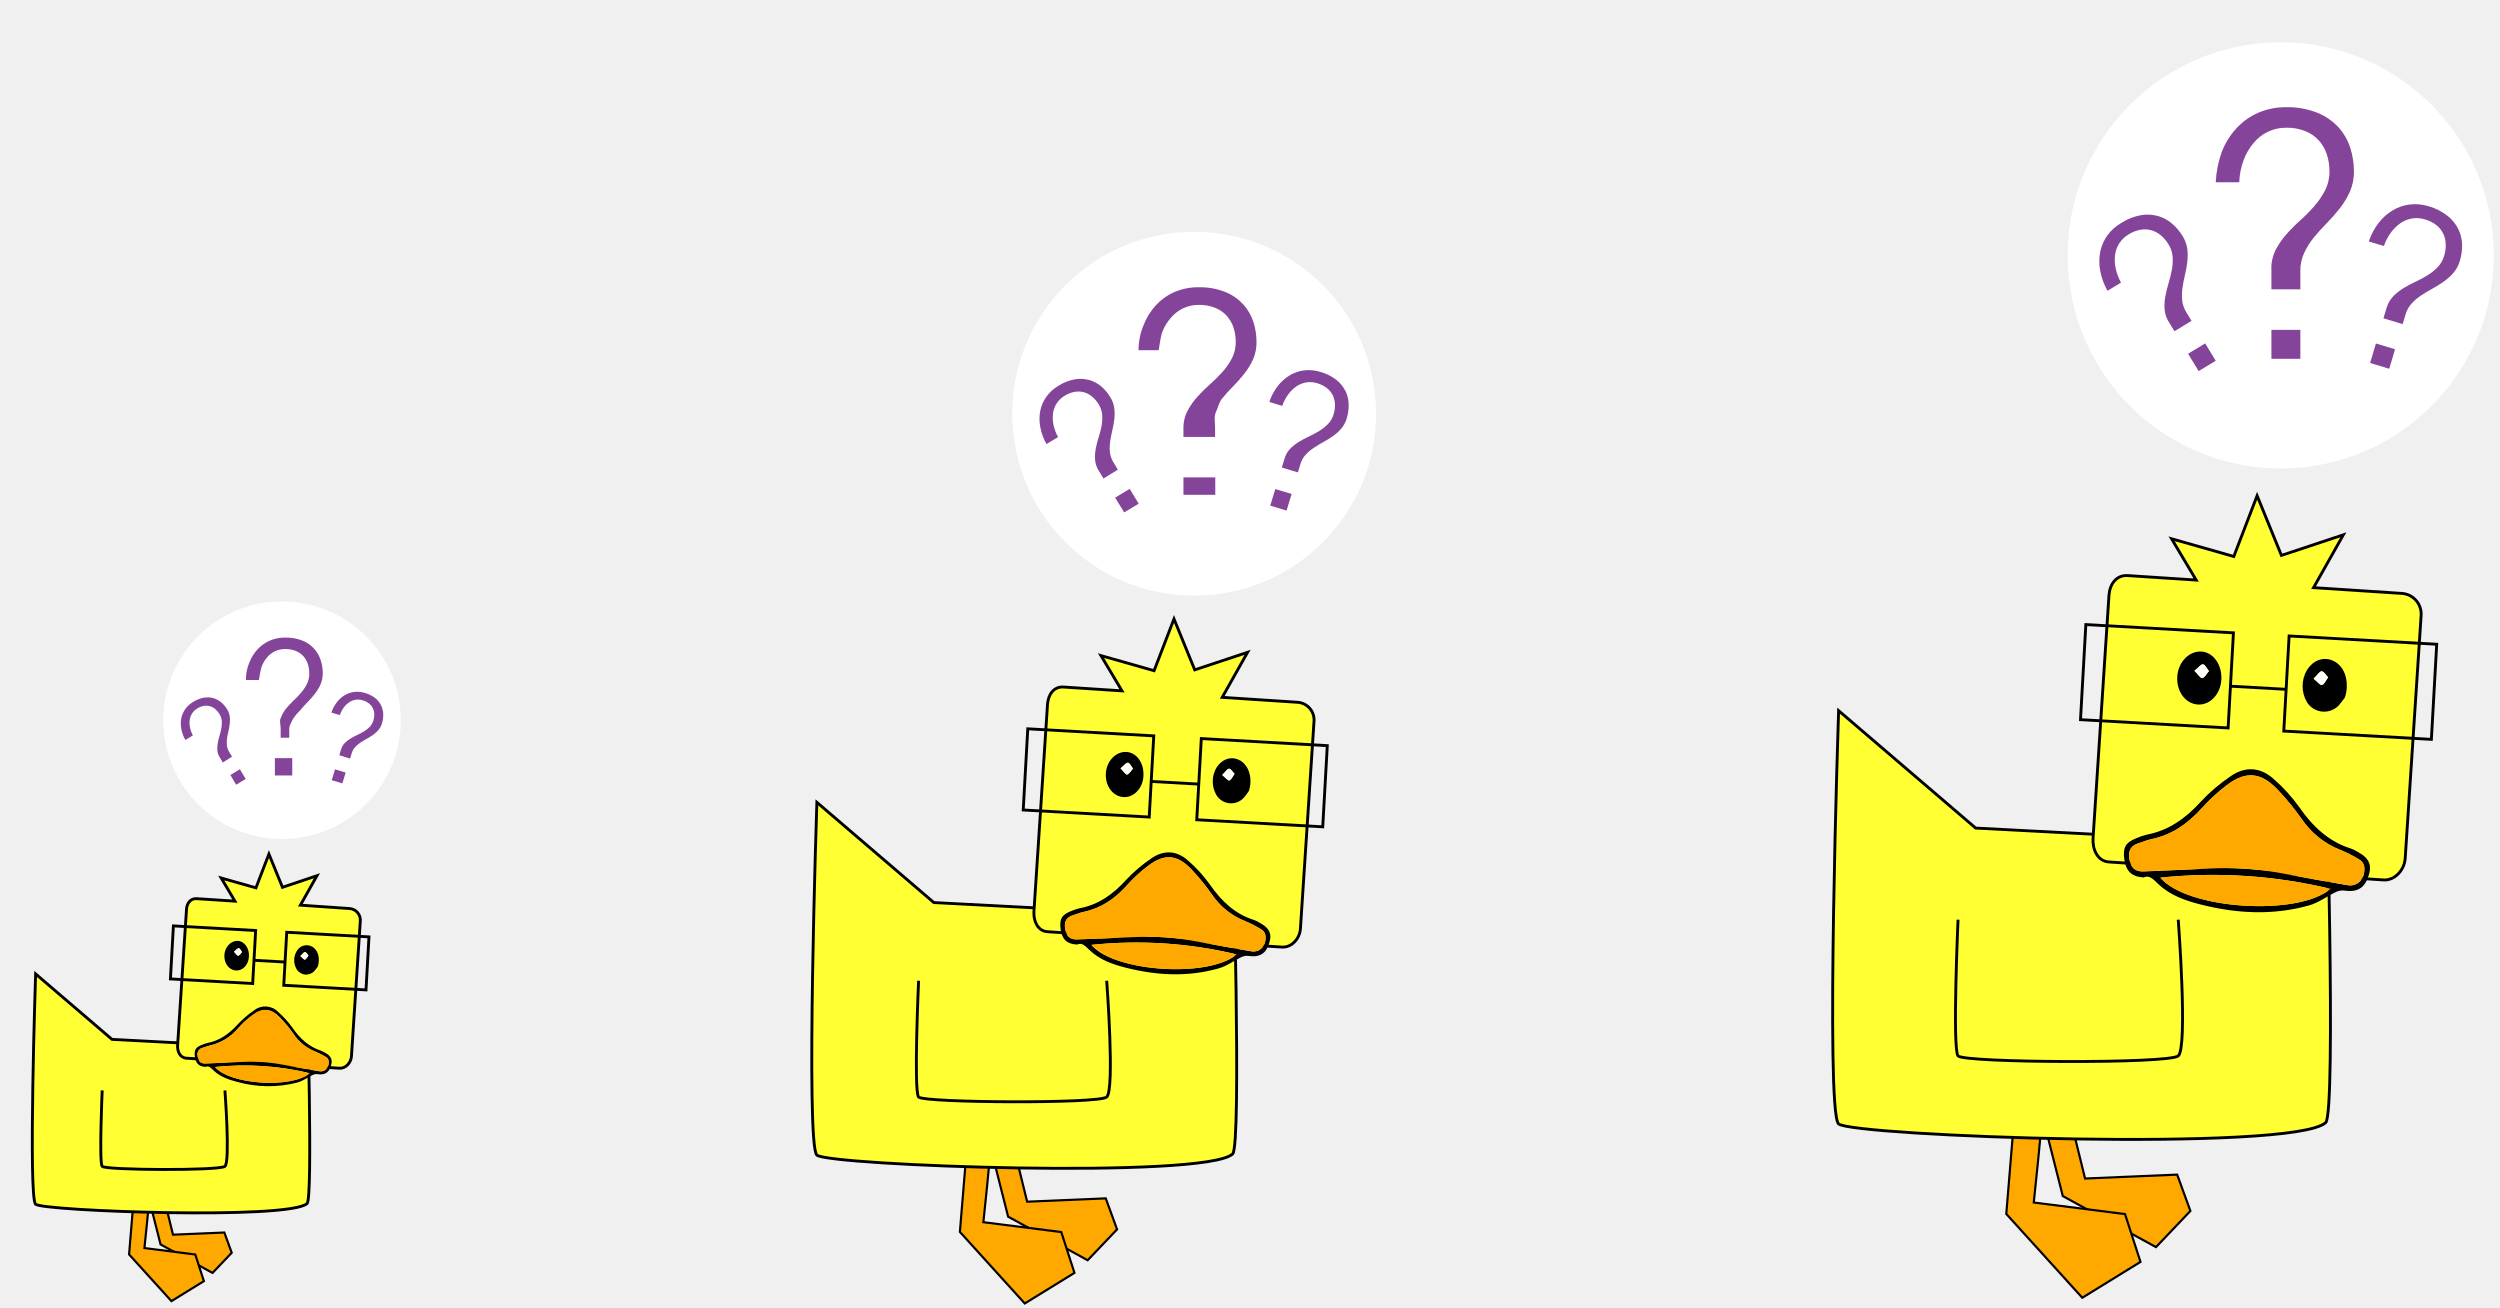
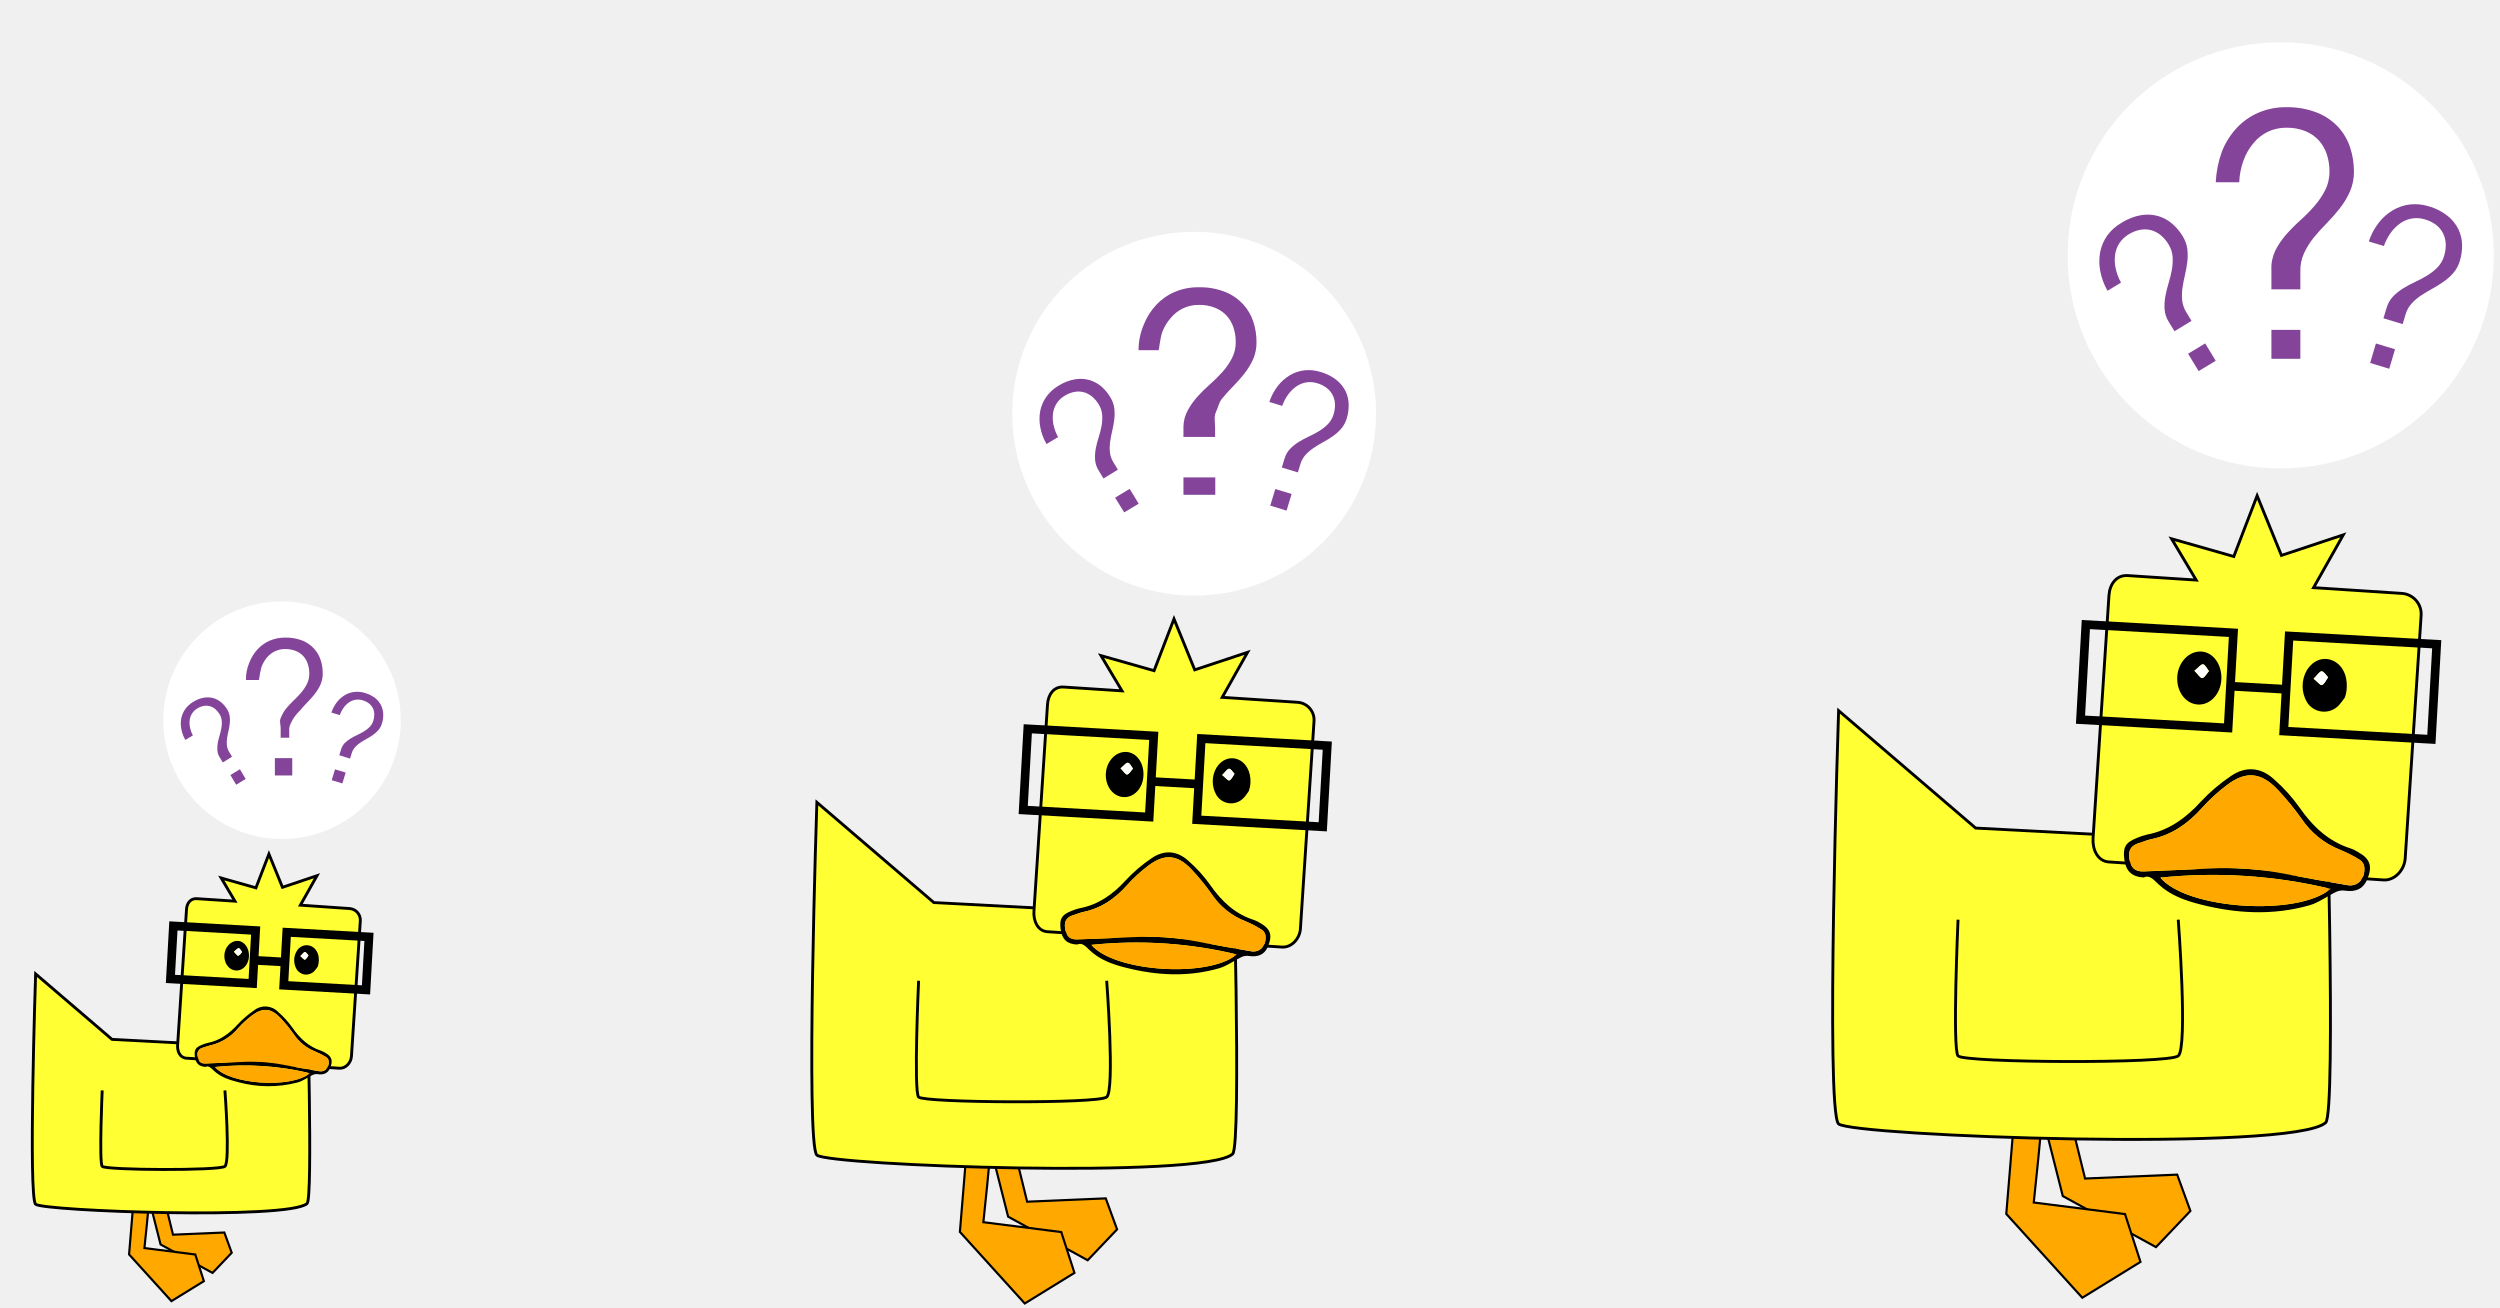
<svg xmlns="http://www.w3.org/2000/svg" id="Layer_1" data-name="Layer 1" viewBox="0 0 864 452">
  <defs>
    <style>
      .cls-1, .cls-4 {
        fill: #ffa900;
      }

      .cls-1, .cls-2, .cls-3 {
        stroke: #000;
        stroke-miterlimit: 10;
      }

      .cls-1 {
        stroke-width: 0.75px;
      }

      .cls-2 {
        fill: #ff3;
      }

      .cls-3, .cls-7 {
        fill: none;
+       }
+ 
+       .cls-3 {
+         stroke-width: 3px;
      }

      .cls-5 {
        fill: #fff;
      }

      .cls-6 {
        fill: #834499;
      }
    </style>
  </defs>
  <g>
    <g>
      <g>
        <polygon class="cls-1" points="717.06 392.9 720.6 407.3 752.43 405.95 757 418.5 745.11 431 712.9 413.36 702.79 373.42 712.86 373.33 717.06 392.9" />
        <polygon class="cls-1" points="704.39 400.85 702.87 415.59 734.41 419.59 739.75 436.11 719.64 448.5 693.37 419.53 697.51 369.51 707.15 372 704.39 400.85" />
        <path class="cls-2" d="M803.76,257.7s3.7,126.89,0,130.27c-11.21,10.27-163.71,4.65-168.34.45s0-142.82,0-142.82l47.36,40.58,81.73,4.3,0.15-31.68Z" />
        <path class="cls-2" d="M752.8,317.84s3.35,44.3,0,47.08-74.1,2.4-76.1,0,0-47.08,0-47.08" />
        <g>
          <path class="cls-2" d="M735.33,198.92L759,200.47l-8.5-14.27L772,192.32l8.06-21,8.4,20.62,21.39-7.1-10.28,18.25,30.67,2a7.16,7.16,0,0,1,6.49,7.74l-5.5,83.88c-0.26,3.92-3.56,7.65-7.48,7.4l-94.92-6.22c-3.92-.26-5.73-4.32-5.47-8.25l5.5-83.88C729.12,201.89,731.41,198.67,735.33,198.92Z" />
          <path d="M808.32,243.74a7,7,0,0,1-11-1,11,11,0,0,1,0-11.24c2.07-3.25,5.45-4.55,8.62-3.31,3.32,1.3,5.3,4.87,5.11,9.3a12.42,12.42,0,0,1-.66,3.57C809.58,242.14,809,243,808.32,243.74Zm-5.83-7c0.83-.3,1.41-1.72,2.09-2.66-0.72-.74-1.42-2-2.17-2.07s-1.5,1.29-2.82,2.55C801,235.65,801.9,237,802.49,236.74Z" />
          <path d="M759.75,243.49c-4.28-.16-7.5-4.3-7.3-9.4s3.93-9.06,8.18-8.92,7.35,4.54,7.07,9.7C767.43,239.81,763.9,243.64,759.75,243.49Zm1.35-9.15c0.85-.2,1.54-1.55,2.29-2.41-0.66-.83-1.26-2.21-2-2.33s-1.58,1.12-3,2.23C759.67,233.07,760.5,234.48,761.11,234.34Z" />
          <g>
            <rect class="cls-3" x="790.17" y="221.17" width="51.09" height="32.92" transform="translate(1616.83 520.59) rotate(-176.79)" />
            <rect class="cls-3" x="719.91" y="217.23" width="51.09" height="32.92" transform="translate(1476.65 508.78) rotate(-176.79)" />
            <line class="cls-3" x1="790.1" y1="238.23" x2="770.85" y2="237.15" />
          </g>
          <g>
            <g>
              <path d="M734.16,297c-0.54-4.17.37-5.78,4.24-7.36a19.48,19.48,0,0,1,3.6-1.2c7.36-1.41,13.27-5.52,18.55-11.33A60.19,60.19,0,0,1,771,268.2c5-3.44,10.23-3.09,14.76,1a56.43,56.43,0,0,1,8.85,9.73c4.68,6.78,10.24,11.92,17.77,14.29a15,15,0,0,1,2.68,1.32c4.15,2.3,5,5,2.91,9.68-1.32,3-3.87,4.14-7.56,3.59a5.3,5.3,0,0,0-2.94.38c-3.19,1.52-6.18,3.81-9.48,4.73-12.51,3.5-25,2.84-37.47-.33-5.24-1.34-10.38-3.08-14.56-7-1.67-1.56-3-3.3-5.09-2.34C736.72,303.05,734.69,301,734.16,297Zm29.37,3.2a106,106,0,0,1,25.61,1.72q11.05,2.13,22.15,4c3.65,0.61,6.29-2.38,5.79-6.48a3.43,3.43,0,0,0-1.45-2.21,42.79,42.79,0,0,0-6.75-3.46,28.85,28.85,0,0,1-13.57-10.93,91.28,91.28,0,0,0-8.23-10c-5.73-6-11-6.47-17.58-1.41a60.57,60.57,0,0,0-8.5,7.82c-5,5.58-10.63,9.4-17.6,10.8-1.4.28-2.74,0.92-4.12,1.32-2.52.73-3.86,2.27-3.39,5.35s1.88,4.57,4.89,4.47C748.36,300.82,756,300.58,763.53,300.18Zm-16.9,3.13c9.16,10.95,47.44,13.5,58.82,3.86A174.34,174.34,0,0,0,746.63,303.31Z" />
              <path class="cls-4" d="M740.78,301.12c7.58-.31,15.17-0.55,22.75-0.94a106,106,0,0,1,25.61,1.72q11.05,2.13,22.15,4c3.65,0.61,6.29-2.38,5.79-6.48a3.43,3.43,0,0,0-1.45-2.21,42.79,42.79,0,0,0-6.75-3.46,28.85,28.85,0,0,1-13.57-10.93,91.28,91.28,0,0,0-8.23-10c-5.73-6-11-6.47-17.58-1.41a60.57,60.57,0,0,0-8.5,7.82c-5,5.58-10.63,9.4-17.6,10.8-1.4.28-2.74,0.92-4.12,1.32-2.52.73-3.86,2.27-3.39,5.35S737.78,301.23,740.78,301.12Z" />
            </g>
            <path class="cls-4" d="M805.45,307.18a174.34,174.34,0,0,0-58.82-3.86C755.79,314.26,794.07,316.81,805.45,307.18Z" />
          </g>
          <path class="cls-5" d="M758.4,231.83c1.27,1.24,2.1,2.65,2.71,2.51,0.85-.2,1.54-1.55,2.29-2.41-0.66-.83-1.26-2.21-2-2.33S759.8,230.71,758.4,231.83Z" />
          <path class="cls-5" d="M799.59,234.56c1.37,1.09,2.31,2.39,2.91,2.18,0.83-.3,1.41-1.72,2.09-2.66-0.72-.74-1.42-2-2.17-2.07S800.9,233.3,799.59,234.56Z" />
        </g>
      </g>
      <g>
        <circle class="cls-5" cx="788.22" cy="88.26" r="73.64" />
        <path class="cls-6" d="M785,100V93.35a14,14,0,0,1,1.28-6.62,26.86,26.86,0,0,1,3.67-5.5,57.86,57.86,0,0,1,4.88-4.95,58.26,58.26,0,0,0,4.92-4.95,27.43,27.43,0,0,0,3.78-5.5,14.08,14.08,0,0,0,1.53-6.62,18.54,18.54,0,0,0-.92-5.9,13.36,13.36,0,0,0-2.75-4.78,12.85,12.85,0,0,0-4.65-3.21,17.06,17.06,0,0,0-6.62-1.18,14.49,14.49,0,0,0-6.39,1.41,14.68,14.68,0,0,0-5,4,19.31,19.31,0,0,0-3.37,5.89A24.14,24.14,0,0,0,773.88,63h-8.12a36.19,36.19,0,0,1,2.1-10.54A25.68,25.68,0,0,1,773,44.24a22.24,22.24,0,0,1,7.57-5.32,23.75,23.75,0,0,1,9.6-1.87A27.53,27.53,0,0,1,800.94,39a20.16,20.16,0,0,1,7.24,5,19.48,19.48,0,0,1,4.06,7.08,26.44,26.44,0,0,1,1.28,8.16,16.85,16.85,0,0,1-1.38,6.95,27.73,27.73,0,0,1-3.47,5.77,59.2,59.2,0,0,1-4.52,5.14q-2.42,2.46-4.52,5a26.46,26.46,0,0,0-3.36,5.41A14.3,14.3,0,0,0,795,93.81V100H785Zm10,14v10H785V114h10Z" />
        <path class="cls-6" d="M823.72,110l1.11-3.66a9.44,9.44,0,0,1,2.28-3.95,18.43,18.43,0,0,1,3.51-2.79,39.41,39.41,0,0,1,4.14-2.21,39.37,39.37,0,0,0,4.14-2.21,18.45,18.45,0,0,0,3.51-2.79,9.44,9.44,0,0,0,2.28-3.95,12.43,12.43,0,0,0,.56-4,9,9,0,0,0-.83-3.61,8.61,8.61,0,0,0-2.36-3,11.43,11.43,0,0,0-4-2,9.72,9.72,0,0,0-4.37-.34,9.85,9.85,0,0,0-4,1.57,13.7,13.7,0,0,0-3.35,3.25,17.73,17.73,0,0,0-2.47,4.72l-5.21-1.58A21.58,21.58,0,0,1,822.08,77a17.55,17.55,0,0,1,4.9-4.34,15,15,0,0,1,5.9-2,15.93,15.93,0,0,1,6.53.65A18.46,18.46,0,0,1,846,74.7a13.51,13.51,0,0,1,3.67,4.63,13.05,13.05,0,0,1,1.23,5.33,17.72,17.72,0,0,1-.77,5.48,11.29,11.29,0,0,1-2.24,4.19,18.59,18.59,0,0,1-3.35,3,39.69,39.69,0,0,1-3.9,2.42q-2,1.1-3.88,2.33a18.12,18.12,0,0,0-3.28,2.79,9.62,9.62,0,0,0-2.12,3.79l-1,3.36Zm4,10.71-2,6.73-6.6-2,2-6.73Z" />
        <path class="cls-6" d="M751.5,114.47l-2-3.27a9.44,9.44,0,0,1-1.42-4.33,18.43,18.43,0,0,1,.27-4.48,39.41,39.41,0,0,1,1.12-4.56,39.37,39.37,0,0,0,1.12-4.56,18.45,18.45,0,0,0,.27-4.48,9.44,9.44,0,0,0-1.41-4.33,12.43,12.43,0,0,0-2.57-3.06,9,9,0,0,0-3.24-1.79,8.61,8.61,0,0,0-3.78-.23A11.43,11.43,0,0,0,735.66,81a9.72,9.72,0,0,0-3.18,3,9.85,9.85,0,0,0-1.5,4,13.7,13.7,0,0,0,.18,4.67,17.73,17.73,0,0,0,1.86,5l-4.66,2.82a21.58,21.58,0,0,1-2.53-6.89,17.55,17.55,0,0,1,0-6.55,15,15,0,0,1,2.48-5.71A15.93,15.93,0,0,1,733.2,77a18.46,18.46,0,0,1,6.86-2.66,13.51,13.51,0,0,1,5.89.36,13.05,13.05,0,0,1,4.79,2.65,17.72,17.72,0,0,1,3.57,4.24A11.29,11.29,0,0,1,755.93,86a18.59,18.59,0,0,1,0,4.51,39.69,39.69,0,0,1-.81,4.52q-0.54,2.25-.85,4.45a18.12,18.12,0,0,0-.11,4.31,9.62,9.62,0,0,0,1.41,4.1l1.82,3Zm10.61,4.21,3.64,6-5.9,3.57-3.64-6Z" />
      </g>
    </g>
    <g>
      <g>
        <polygon class="cls-1" points="351.96 403.02 354.98 415.31 382.15 414.16 386.06 424.87 375.9 435.54 348.41 420.48 339.78 386.39 348.38 386.32 351.96 403.02" />
        <polygon class="cls-1" points="341.15 409.81 339.85 422.39 366.77 425.8 371.33 439.9 354.16 450.48 331.74 425.75 335.27 383.06 343.5 385.18 341.15 409.81" />
        <path class="cls-2" d="M426,287.61s3.16,108.31,0,111.2c-9.57,8.76-139.74,4-143.69.39s0-121.91,0-121.91l40.43,34.64,69.76,3.67,0.13-27Z" />
        <path class="cls-2" d="M382.47,338.95s2.86,37.82,0,40.19-63.25,2-65,0,0-40.19,0-40.19" />
        <g>
          <path class="cls-2" d="M367.55,237.44l20.21,1.32-7.26-12.18,18.35,5.21,6.88-17.89,7.17,17.6,18.26-6.06L422.4,241l26.18,1.72a6.11,6.11,0,0,1,5.54,6.61L449.42,321c-0.22,3.35-3,6.53-6.38,6.31L362,322c-3.35-.22-4.89-3.69-4.67-7l4.69-71.6C362.26,240,364.21,237.22,367.55,237.44Z" />
          <path d="M429.86,275.69a5.93,5.93,0,0,1-9.42-.84,9.37,9.37,0,0,1,0-9.59c1.77-2.78,4.65-3.88,7.36-2.83s4.52,4.16,4.36,7.94a10.6,10.6,0,0,1-.56,3C430.93,274.33,430.45,275.08,429.86,275.69Zm-5-6c0.71-.25,1.2-1.47,1.78-2.27-0.62-.63-1.22-1.75-1.86-1.76s-1.28,1.1-2.41,2.17C423.57,268.79,424.38,269.9,424.88,269.72Z" />
          <path d="M388.4,275.48c-3.66-.14-6.4-3.67-6.23-8s3.35-7.73,7-7.61,6.27,3.88,6,8.28C395,272.34,391.94,275.62,388.4,275.48Zm1.15-7.81c0.73-.17,1.31-1.32,2-2.06-0.57-.71-1.07-1.89-1.72-2s-1.35,1-2.55,1.91C388.33,266.59,389,267.79,389.56,267.67Z" />
          <g>
            <rect class="cls-3" x="414.37" y="256.43" width="43.61" height="28.1" transform="translate(856.5 564.98) rotate(-176.79)" />
            <rect class="cls-3" x="354.4" y="253.07" width="43.61" height="28.1" transform="translate(736.84 554.89) rotate(-176.79)" />
            <line class="cls-3" x1="414.3" y1="270.99" x2="397.87" y2="270.07" />
          </g>
          <g>
            <g>
              <path d="M366.56,321.14c-0.46-3.56.31-4.94,3.62-6.28a16.63,16.63,0,0,1,3.08-1c6.28-1.2,11.33-4.71,15.83-9.67a51.38,51.38,0,0,1,8.92-7.6c4.27-2.94,8.74-2.64,12.6.83a48.17,48.17,0,0,1,7.56,8.31c4,5.79,8.74,10.18,15.17,12.2a12.84,12.84,0,0,1,2.29,1.13c3.54,2,4.23,4.29,2.48,8.26-1.12,2.55-3.31,3.53-6.45,3.07a4.53,4.53,0,0,0-2.51.32c-2.72,1.29-5.27,3.25-8.09,4-10.68,3-21.38,2.42-32-.28-4.47-1.14-8.86-2.63-12.43-6-1.43-1.33-2.6-2.82-4.35-2C368.74,326.32,367,324.59,366.56,321.14Zm25.07,2.74a90.45,90.45,0,0,1,21.86,1.47q9.44,1.82,18.91,3.41c3.11,0.52,5.37-2,4.94-5.53a2.93,2.93,0,0,0-1.24-1.88,36.52,36.52,0,0,0-5.76-3,24.63,24.63,0,0,1-11.58-9.33,77.92,77.92,0,0,0-7-8.57c-4.89-5.16-9.36-5.52-15-1.2a51.7,51.7,0,0,0-7.26,6.68c-4.23,4.76-9.08,8-15,9.22-1.19.24-2.34,0.78-3.52,1.12-2.15.62-3.29,1.94-2.89,4.56s1.61,3.9,4.17,3.81C378.68,324.42,385.16,324.21,391.63,323.88Zm-14.43,2.67c7.82,9.35,40.49,11.52,50.21,3.3A148.81,148.81,0,0,0,377.2,326.55Z" />
              <path class="cls-4" d="M372.21,324.68c6.47-.26,12.95-0.47,19.42-0.8a90.45,90.45,0,0,1,21.86,1.47q9.44,1.82,18.91,3.41c3.11,0.52,5.37-2,4.94-5.53a2.93,2.93,0,0,0-1.24-1.88,36.52,36.52,0,0,0-5.76-3,24.63,24.63,0,0,1-11.58-9.33,77.92,77.92,0,0,0-7-8.57c-4.89-5.16-9.36-5.52-15-1.2a51.7,51.7,0,0,0-7.26,6.68c-4.23,4.76-9.08,8-15,9.22-1.19.24-2.34,0.78-3.52,1.12-2.15.62-3.29,1.94-2.89,4.56S369.64,324.77,372.21,324.68Z" />
            </g>
            <path class="cls-4" d="M427.41,329.85a148.81,148.81,0,0,0-50.21-3.3C385,335.9,417.69,338.07,427.41,329.85Z" />
          </g>
          <path class="cls-5" d="M387.25,265.53c1.08,1.06,1.79,2.26,2.31,2.14,0.73-.17,1.31-1.32,2-2.06-0.57-.71-1.07-1.89-1.72-2S388.45,264.58,387.25,265.53Z" />
          <path class="cls-5" d="M422.4,267.86c1.17,0.93,2,2,2.48,1.86,0.71-.25,1.2-1.47,1.78-2.27-0.62-.63-1.22-1.75-1.86-1.76S423.53,266.78,422.4,267.86Z" />
        </g>
      </g>
      <g>
        <circle class="cls-5" cx="412.7" cy="142.98" r="62.86" />
        <path class="cls-6" d="M409,151v-3.67a12.18,12.18,0,0,1,1.57-5.65,24.13,24.13,0,0,1,3.37-4.7,51.12,51.12,0,0,1,4.29-4.22,50.59,50.59,0,0,0,4.26-4.22,23.56,23.56,0,0,0,3.26-4.7,12,12,0,0,0,1.32-5.65,15.83,15.83,0,0,0-.78-5,11.4,11.4,0,0,0-2.35-4.08,11,11,0,0,0-4-2.74,14.55,14.55,0,0,0-5.65-1,12.37,12.37,0,0,0-5.45,1.2,12.53,12.53,0,0,0-4.28,3.38,15.38,15.38,0,0,0-2.88,4.82c-0.73,2-1.15,6.27-1.26,6.27h-6.94a22.45,22.45,0,0,1,1.79-8.79,21.42,21.42,0,0,1,4.36-6.91,18.85,18.85,0,0,1,6.46-4.49,20.27,20.27,0,0,1,8.19-1.57,23.49,23.49,0,0,1,9.23,1.65,17.22,17.22,0,0,1,6.18,4.29,16.64,16.64,0,0,1,3.47,6,22.58,22.58,0,0,1,1.09,7,14.38,14.38,0,0,1-1.17,5.93,23.68,23.68,0,0,1-3,4.92,50.54,50.54,0,0,1-3.86,4.39q-2.07,2.1-3.86,4.28c-1.19,1.45-1.33,3-2.11,4.61s-0.32,3.42-.32,5.4V151H409Zm11,14v6H409v-6h11Z" />
        <path class="cls-6" d="M443,161.58l0.95-3.12a8.05,8.05,0,0,1,1.94-3.37,15.73,15.73,0,0,1,3-2.38,33.64,33.64,0,0,1,3.53-1.89,33.61,33.61,0,0,0,3.53-1.89,15.75,15.75,0,0,0,3-2.38,8.06,8.06,0,0,0,1.94-3.37,10.61,10.61,0,0,0,.48-3.38,7.65,7.65,0,0,0-.71-3.08,7.35,7.35,0,0,0-2-2.53,9.76,9.76,0,0,0-3.43-1.75,8.29,8.29,0,0,0-3.73-.29,8.4,8.4,0,0,0-3.4,1.34,11.69,11.69,0,0,0-2.86,2.78,15.13,15.13,0,0,0-2.11,4l-4.45-1.35a18.42,18.42,0,0,1,2.94-5.54,15,15,0,0,1,4.18-3.71,12.81,12.81,0,0,1,5-1.68,13.6,13.6,0,0,1,5.57.56,15.76,15.76,0,0,1,5.6,2.84,11.53,11.53,0,0,1,3.13,3.95,11.14,11.14,0,0,1,1,4.55,15.13,15.13,0,0,1-.66,4.68,9.64,9.64,0,0,1-1.91,3.57,15.87,15.87,0,0,1-2.86,2.58,33.88,33.88,0,0,1-3.33,2.06q-1.74.94-3.31,2a15.47,15.47,0,0,0-2.8,2.38,8.21,8.21,0,0,0-1.81,3.23l-0.87,2.87Zm3.38,9.14-1.74,5.74L439,174.75l1.74-5.74Z" />
        <path class="cls-6" d="M381.36,165.36l-1.69-2.79a8.05,8.05,0,0,1-1.21-3.7,15.73,15.73,0,0,1,.23-3.82,33.64,33.64,0,0,1,1-3.89,33.61,33.61,0,0,0,1-3.89,15.75,15.75,0,0,0,.23-3.82,8.06,8.06,0,0,0-1.21-3.7,10.61,10.61,0,0,0-2.2-2.62,7.65,7.65,0,0,0-2.77-1.53,7.35,7.35,0,0,0-3.23-.19,9.76,9.76,0,0,0-3.59,1.38,8.29,8.29,0,0,0-2.71,2.58,8.4,8.4,0,0,0-1.28,3.43,11.69,11.69,0,0,0,.15,4,15.13,15.13,0,0,0,1.59,4.25l-4,2.41a18.42,18.42,0,0,1-2.16-5.88,15,15,0,0,1,0-5.59,12.81,12.81,0,0,1,2.11-4.87,13.6,13.6,0,0,1,4.14-3.78,15.76,15.76,0,0,1,5.86-2.27,11.53,11.53,0,0,1,5,.31,11.14,11.14,0,0,1,4.09,2.26,15.13,15.13,0,0,1,3,3.62,9.64,9.64,0,0,1,1.39,3.81,15.87,15.87,0,0,1,0,3.85,33.88,33.88,0,0,1-.69,3.86q-0.46,1.92-.73,3.79a15.47,15.47,0,0,0-.1,3.68,8.21,8.21,0,0,0,1.2,3.5l1.55,2.57Zm9.06,3.59,3.11,5.13-5,3L385.38,172Z" />
      </g>
    </g>
    <g>
      <g>
        <polygon class="cls-1" points="57.82 418.69 59.79 426.71 77.53 425.96 80.08 432.95 73.45 439.92 55.49 430.08 49.86 407.82 55.48 407.78 57.82 418.69" />
        <polygon class="cls-1" points="50.76 423.12 49.91 431.33 67.49 433.56 70.46 442.76 59.25 449.67 44.61 433.53 46.92 405.65 52.29 407.03 50.76 423.12" />
        <path class="cls-2" d="M106.13,343.33s2.06,70.72,0,72.61c-6.25,5.72-91.24,2.59-93.82.25s0-79.6,0-79.6l26.4,22.62,45.55,2.4L84.35,344Z" />
        <path class="cls-2" d="M77.73,376.85s1.87,24.69,0,26.24-41.3,1.34-42.41,0,0-26.24,0-26.24" />
        <g>
          <path class="cls-2" d="M68,310.58l13.19,0.86-4.74-8,12,3.4,4.49-11.68,4.68,11.49,11.92-4-5.73,10.17L120.9,314a4,4,0,0,1,3.62,4.31l-3.06,46.75c-0.14,2.19-2,4.27-4.17,4.12l-52.9-3.47c-2.19-.14-3.19-2.41-3-4.6l3.06-46.75C64.54,312.23,65.81,310.43,68,310.58Z" />
          <path d="M108.68,335.55a3.87,3.87,0,0,1-6.15-.55,6.12,6.12,0,0,1,0-6.26,3.92,3.92,0,0,1,4.8-1.84c1.85,0.72,3,2.71,2.85,5.18a6.92,6.92,0,0,1-.37,2C109.38,334.66,109.06,335.15,108.68,335.55Zm-3.25-3.9a4.15,4.15,0,0,0,1.16-1.48c-0.4-.41-0.79-1.14-1.21-1.15s-0.84.72-1.57,1.42C104.57,331,105.1,331.77,105.43,331.65Z" />
          <path d="M81.61,335.41c-2.39-.09-4.18-2.4-4.07-5.24s2.19-5.05,4.56-5,4.1,2.53,3.94,5.4S83.92,335.5,81.61,335.41Zm0.75-5.1A4,4,0,0,0,83.64,329c-0.37-.46-0.7-1.23-1.12-1.3s-0.88.62-1.66,1.24C81.56,329.61,82,330.39,82.36,330.31Z" />
          <g>
            <rect class="cls-3" x="98.56" y="322.97" width="28.47" height="18.35" transform="translate(206.81 670.09) rotate(-176.79)" />
            <rect class="cls-3" x="59.41" y="320.78" width="28.47" height="18.35" transform="translate(128.68 663.51) rotate(-176.79)" />
            <line class="cls-3" x1="98.52" y1="332.48" x2="87.79" y2="331.88" />
          </g>
          <g>
            <g>
              <path d="M67.35,365.22c-0.3-2.33.2-3.22,2.36-4.1a10.86,10.86,0,0,1,2-.67c4.1-.79,7.39-3.08,10.34-6.31a33.55,33.55,0,0,1,5.82-5,6.19,6.19,0,0,1,8.22.54,31.45,31.45,0,0,1,4.93,5.43c2.61,3.78,5.71,6.65,9.9,8a8.38,8.38,0,0,1,1.49.73c2.31,1.28,2.76,2.8,1.62,5.4-0.73,1.67-2.16,2.31-4.21,2a3,3,0,0,0-1.64.21c-1.78.84-3.44,2.12-5.28,2.64A39.81,39.81,0,0,1,82,373.91c-2.92-.74-5.79-1.72-8.12-3.89-0.93-.87-1.7-1.84-2.84-1.3C68.77,368.61,67.64,367.48,67.35,365.22ZM83.71,367A59.05,59.05,0,0,1,98,368q6.16,1.19,12.35,2.22c2,0.34,3.5-1.33,3.23-3.61a1.91,1.91,0,0,0-.81-1.23,23.85,23.85,0,0,0-3.76-1.93,16.08,16.08,0,0,1-7.56-6.09,50.87,50.87,0,0,0-4.59-5.6c-3.19-3.37-6.11-3.6-9.8-.79a33.76,33.76,0,0,0-4.74,4.36,17.65,17.65,0,0,1-9.81,6c-0.78.16-1.53,0.51-2.3,0.73a2.36,2.36,0,0,0-1.89,3c0.27,1.77,1,2.55,2.72,2.49C75.26,367.36,79.49,367.23,83.71,367Zm-9.42,1.74c5.1,6.1,26.44,7.52,32.78,2.15A97.16,97.16,0,0,0,74.3,368.75Z" />
              <path class="cls-4" d="M71,367.53c4.23-.17,8.45-0.31,12.68-0.52A59.05,59.05,0,0,1,98,368q6.16,1.19,12.35,2.22c2,0.34,3.5-1.33,3.23-3.61a1.91,1.91,0,0,0-.81-1.23,23.85,23.85,0,0,0-3.76-1.93,16.08,16.08,0,0,1-7.56-6.09,50.87,50.87,0,0,0-4.59-5.6c-3.19-3.37-6.11-3.6-9.8-.79a33.76,33.76,0,0,0-4.74,4.36,17.65,17.65,0,0,1-9.81,6c-0.78.16-1.53,0.51-2.3,0.73a2.36,2.36,0,0,0-1.89,3C68.58,366.81,69.36,367.6,71,367.53Z" />
            </g>
            <path class="cls-4" d="M107.08,370.91a97.16,97.16,0,0,0-32.78-2.15C79.4,374.86,100.73,376.28,107.08,370.91Z" />
          </g>
          <path class="cls-5" d="M80.86,328.91c0.71,0.69,1.17,1.48,1.51,1.4A4,4,0,0,0,83.64,329c-0.37-.46-0.7-1.23-1.12-1.3S81.64,328.29,80.86,328.91Z" />
          <path class="cls-5" d="M103.81,330.44c0.76,0.61,1.29,1.33,1.62,1.22a4.15,4.15,0,0,0,1.16-1.48c-0.4-.41-0.79-1.14-1.21-1.15S104.54,329.73,103.81,330.44Z" />
        </g>
      </g>
      <g>
        <circle class="cls-5" cx="97.47" cy="248.9" r="41.04" />
        <path class="cls-6" d="M97,255v-3.26c0-1.36-.52-2.59.06-3.69A13.55,13.55,0,0,1,98.77,245a30,30,0,0,1,2.56-2.76,31.31,31.31,0,0,0,2.66-2.76,15.08,15.08,0,0,0,2.07-3.07,7.84,7.84,0,0,0,.83-3.69,10.34,10.34,0,0,0-.52-3.29,7.46,7.46,0,0,0-1.54-2.67,7.17,7.17,0,0,0-2.6-1.79,9.51,9.51,0,0,0-3.69-.66,8.08,8.08,0,0,0-3.56.79,8.18,8.18,0,0,0-2.79,2.21,11.25,11.25,0,0,0-1.88,3.37,41,41,0,0,0-.82,4.32H85a14.38,14.38,0,0,1,1.17-6A14.53,14.53,0,0,1,89,224.41a12.46,12.46,0,0,1,4.22-3,13.24,13.24,0,0,1,5.35-1.06,15.35,15.35,0,0,1,6,1.06,11.23,11.23,0,0,1,4,2.79,10.85,10.85,0,0,1,2.26,3.94,14.73,14.73,0,0,1,.71,4.55,9.39,9.39,0,0,1-.77,3.87,15.46,15.46,0,0,1-1.94,3.21,33,33,0,0,1-2.52,2.87q-1.35,1.37-2.52,2.79a18.54,18.54,0,0,0-2.5,3c-0.51,1.06-1.33,2.23-1.33,3.52v3H97Zm4,7v6H95v-6h6Z" />
        <path class="cls-6" d="M117.26,261l0.62-2a5.26,5.26,0,0,1,1.27-2.2,10.27,10.27,0,0,1,2-1.56,22,22,0,0,1,2.31-1.23,21.94,21.94,0,0,0,2.31-1.23,10.28,10.28,0,0,0,2-1.56,5.26,5.26,0,0,0,1.27-2.2,6.93,6.93,0,0,0,.31-2.21,5,5,0,0,0-.46-2,4.8,4.8,0,0,0-1.31-1.65,6.37,6.37,0,0,0-2.24-1.14,5.41,5.41,0,0,0-2.44-.19,5.49,5.49,0,0,0-2.22.87,7.63,7.63,0,0,0-1.87,1.81,9.88,9.88,0,0,0-1.37,2.63l-2.91-.88a12,12,0,0,1,1.92-3.61,9.78,9.78,0,0,1,2.73-2.42,8.36,8.36,0,0,1,3.29-1.1,8.88,8.88,0,0,1,3.64.36,10.29,10.29,0,0,1,3.66,1.85,7.53,7.53,0,0,1,2,2.58,7.27,7.27,0,0,1,.68,3,9.88,9.88,0,0,1-.43,3.06,6.29,6.29,0,0,1-1.25,2.33,10.36,10.36,0,0,1-1.87,1.68,22.12,22.12,0,0,1-2.18,1.35q-1.13.62-2.16,1.3a10.1,10.1,0,0,0-1.83,1.56,5.36,5.36,0,0,0-1.18,2.11l-0.57,1.87Zm2.2,6-1.14,3.75-3.68-1.12,1.14-3.75Z" />
        <path class="cls-6" d="M77,263.51l-1.1-1.82a5.26,5.26,0,0,1-.79-2.41,10.27,10.27,0,0,1,.15-2.5,22,22,0,0,1,.62-2.54,21.94,21.94,0,0,0,.62-2.54,10.28,10.28,0,0,0,.15-2.5,5.26,5.26,0,0,0-.79-2.41,6.93,6.93,0,0,0-1.43-1.71,5,5,0,0,0-1.81-1,4.8,4.8,0,0,0-2.11-.13,6.37,6.37,0,0,0-2.34.9,5.41,5.41,0,0,0-1.77,1.69,5.49,5.49,0,0,0-.84,2.24,7.63,7.63,0,0,0,.1,2.6,9.88,9.88,0,0,0,1,2.78l-2.6,1.57a12,12,0,0,1-1.41-3.84,9.78,9.78,0,0,1,0-3.65,8.36,8.36,0,0,1,1.38-3.18,8.88,8.88,0,0,1,2.7-2.47,10.29,10.29,0,0,1,3.82-1.49,7.53,7.53,0,0,1,3.28.2,7.27,7.27,0,0,1,2.67,1.48,9.88,9.88,0,0,1,2,2.36,6.29,6.29,0,0,1,.9,2.49,10.36,10.36,0,0,1,0,2.52,22.12,22.12,0,0,1-.45,2.52q-0.3,1.25-.48,2.48a10.1,10.1,0,0,0-.06,2.4,5.36,5.36,0,0,0,.78,2.29l1,1.68Zm5.91,2.34,2,3.35-3.29,2-2-3.35Z" />
      </g>
    </g>
  </g>
  <rect id="_Slice_" data-name="&lt;Slice&gt;" class="cls-7" width="864" height="452" />
</svg>
